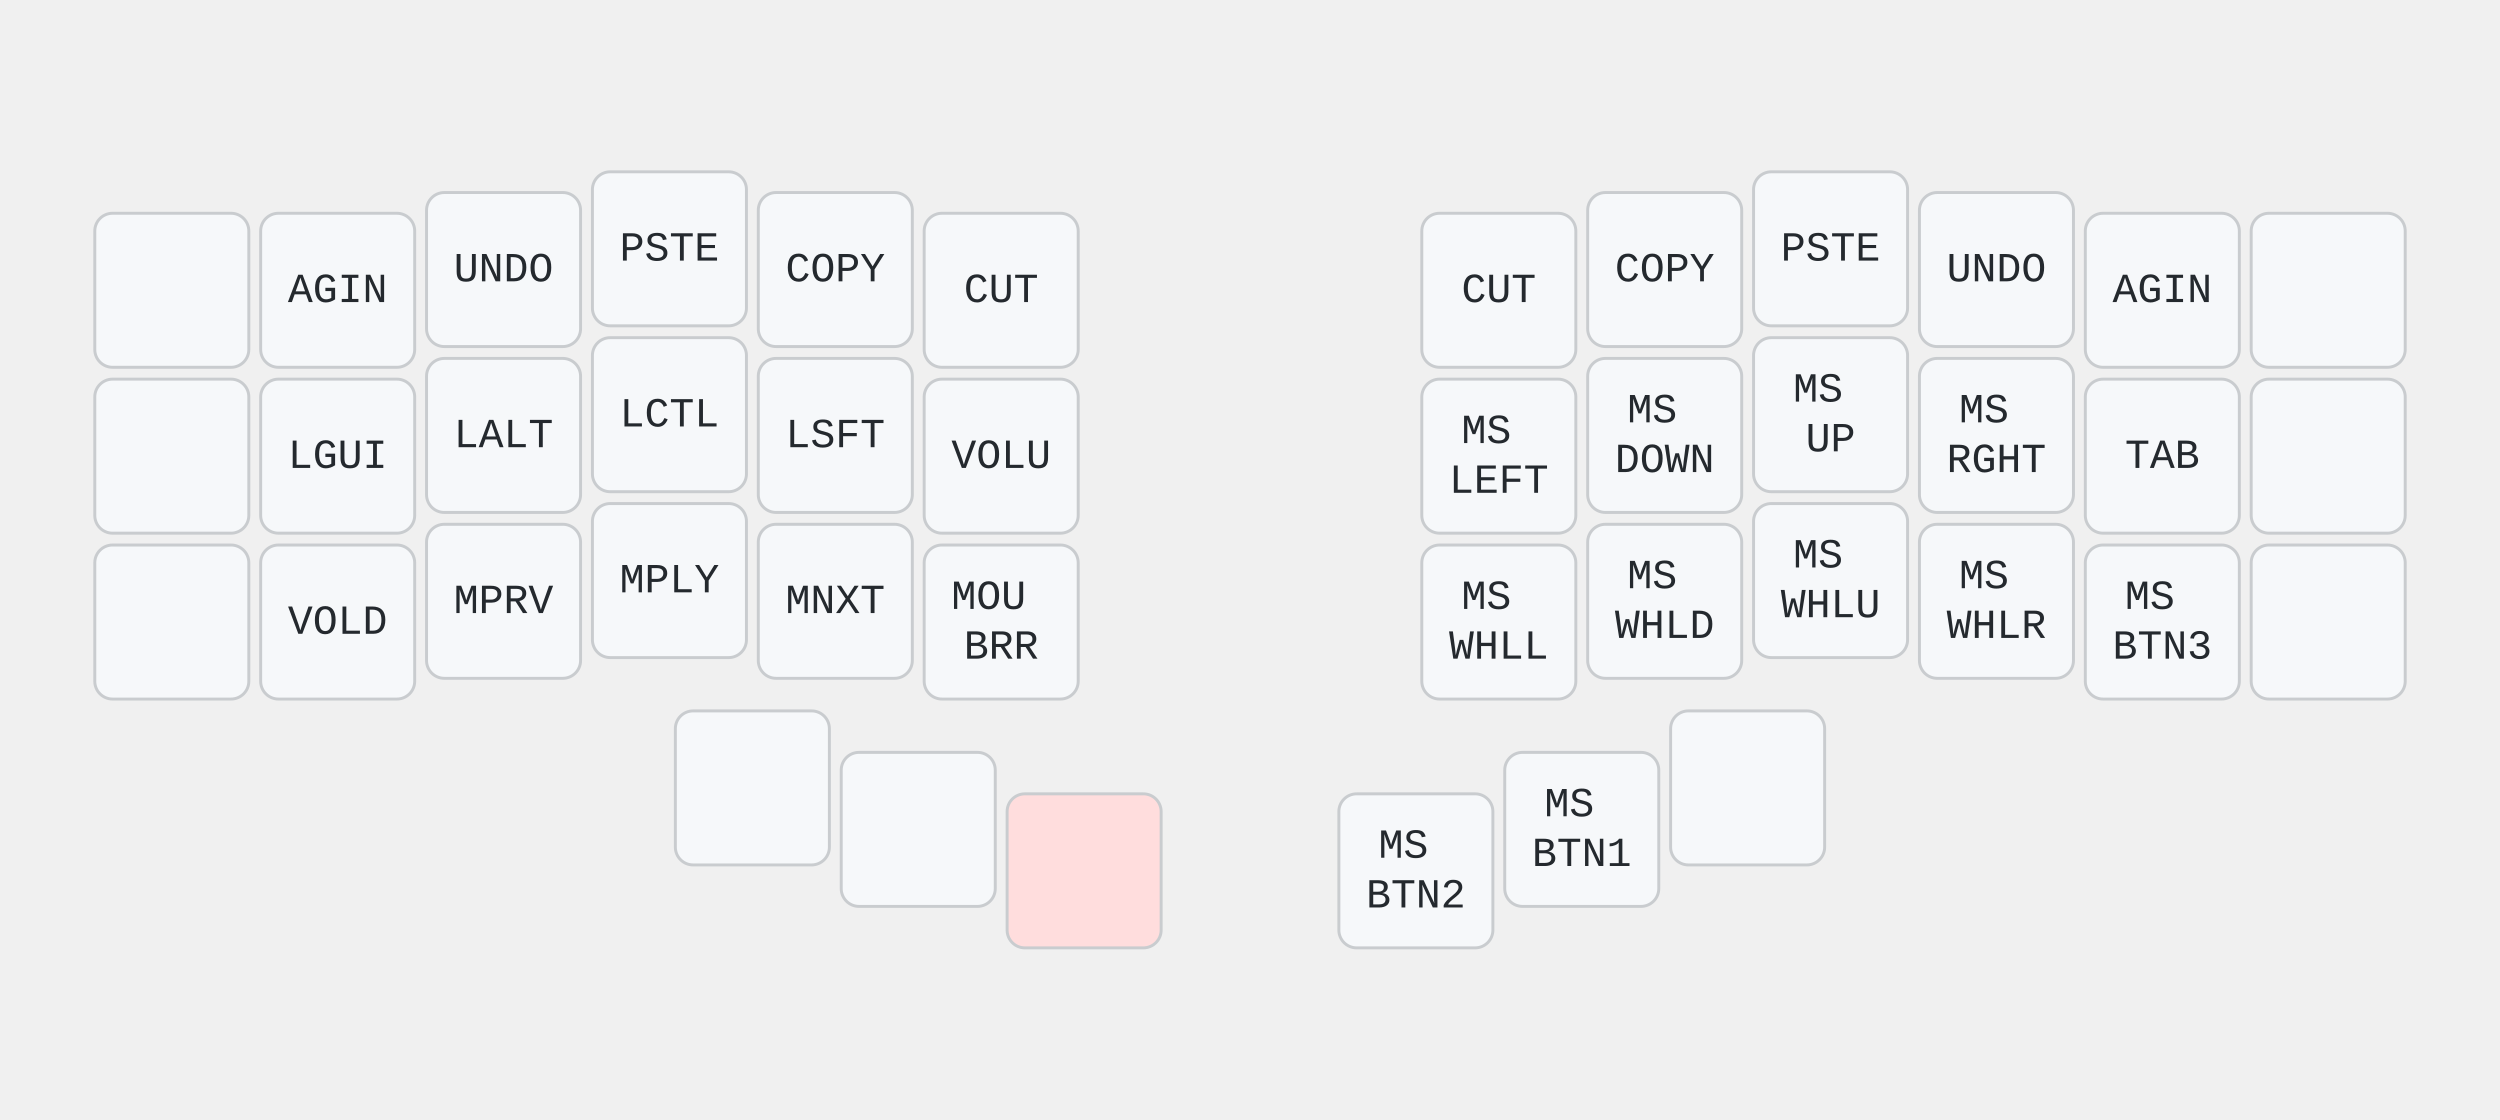
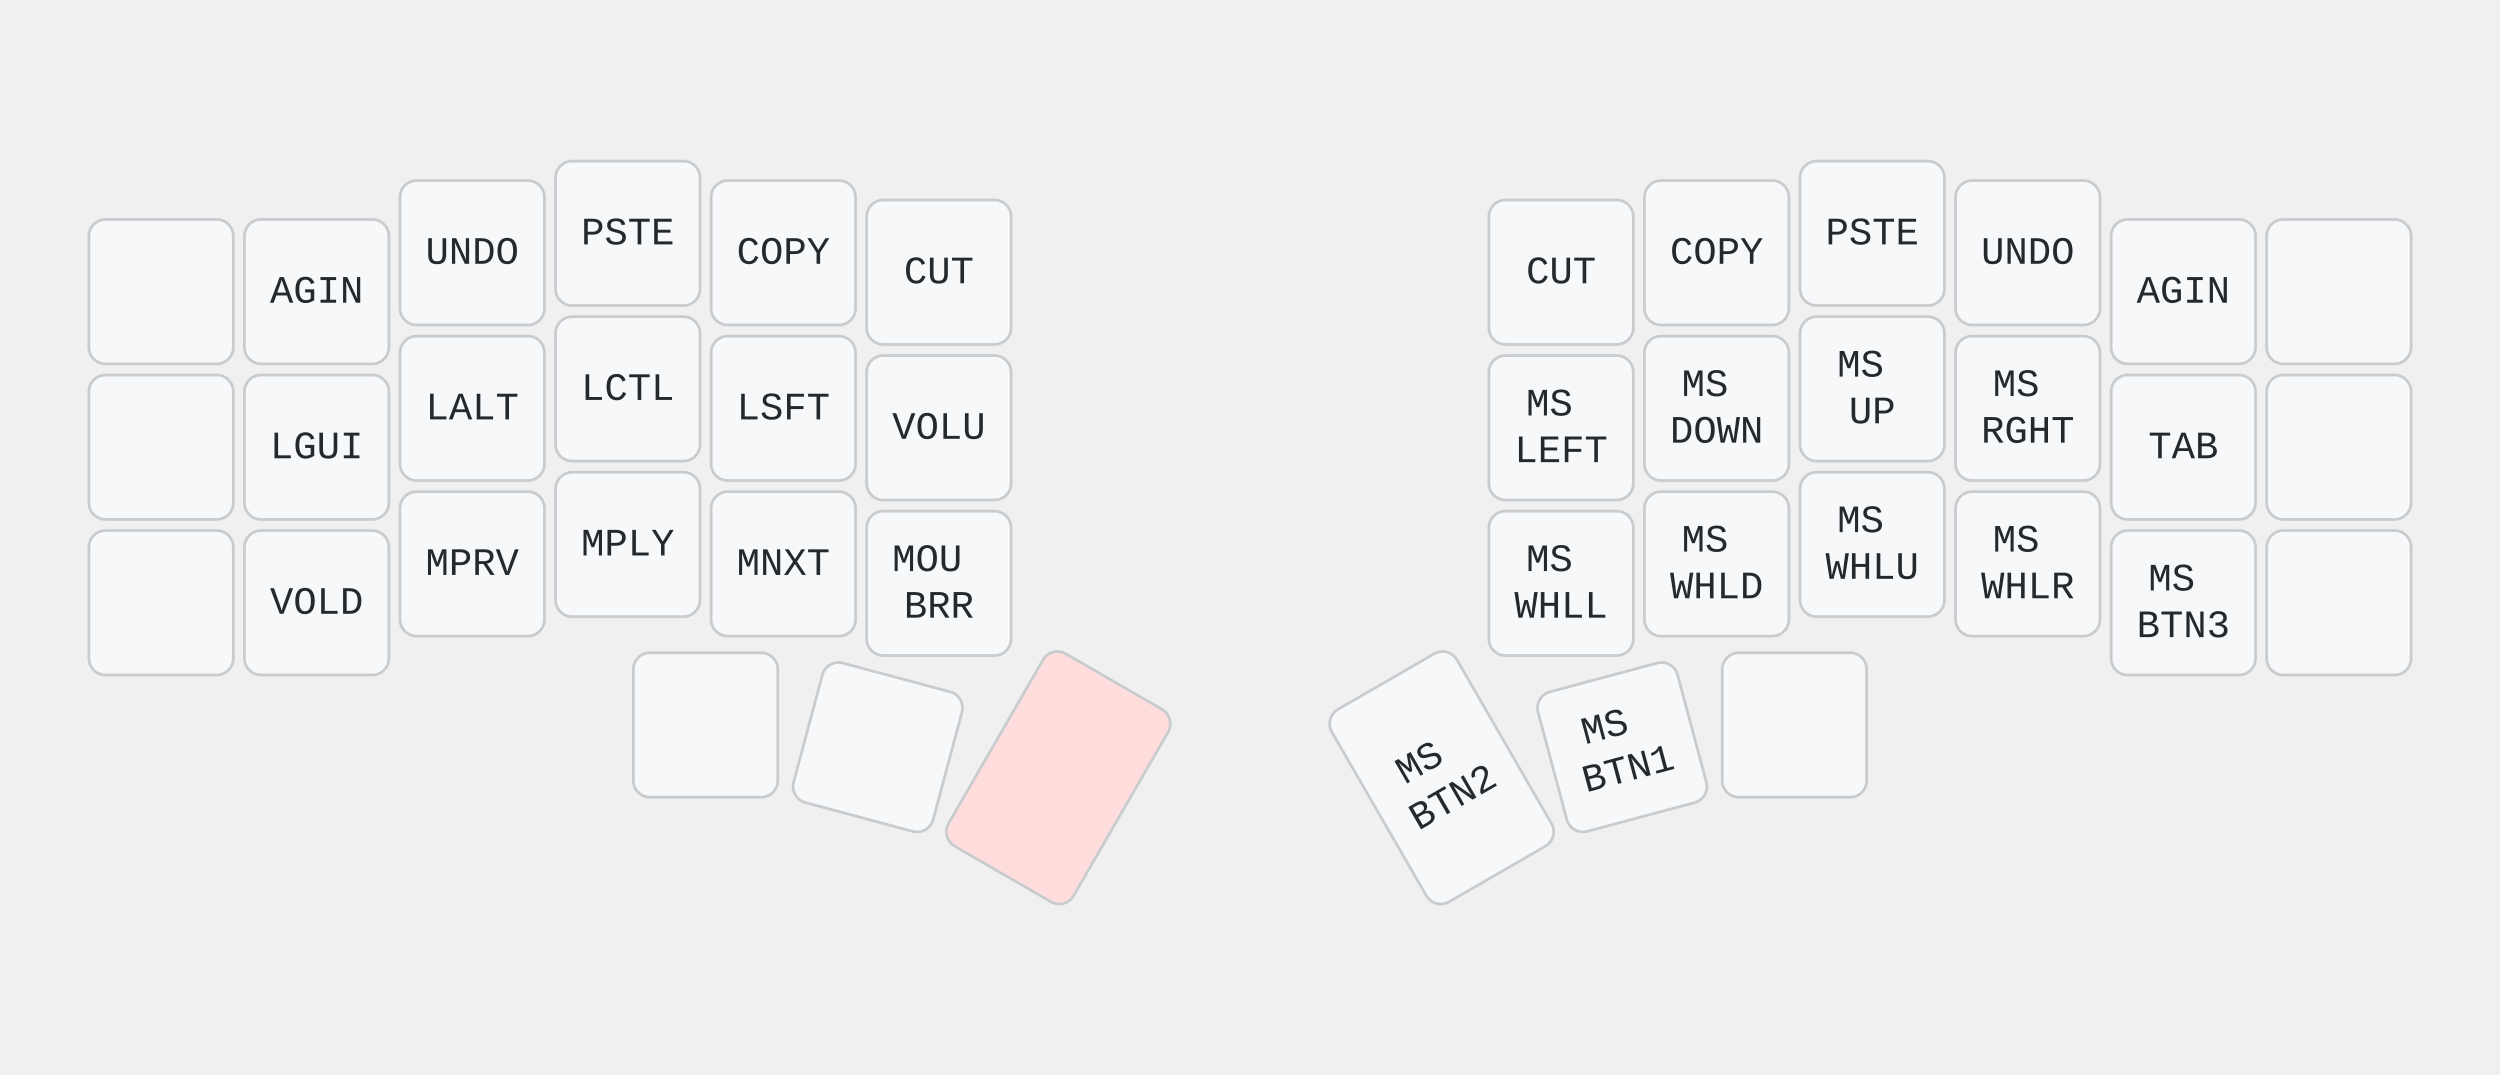
- <svg xmlns="http://www.w3.org/2000/svg" width="844" height="378" viewBox="0 0 844 378" class="keymap">
+ <svg xmlns="http://www.w3.org/2000/svg" width="900" height="387" viewBox="0 0 900 387" class="keymap">
  <style>/* inherit to force styles through use tags */
svg path {
    fill: inherit;
}

/* font and background color specifications */
svg.keymap {
    font-family: SFMono-Regular,Consolas,Liberation Mono,Menlo,monospace;
    font-size: 14px;
    font-kerning: normal;
    text-rendering: optimizeLegibility;
    fill: #24292e;
}

/* default key styling */
rect.key {
    fill: #f6f8fa;
}

rect.key, rect.combo {
    stroke: #c9cccf;
    stroke-width: 1;
}

/* default key side styling, only used is draw_key_sides is set */
rect.side {
    filter: brightness(90%);
}

/* color accent for combo boxes */
rect.combo, rect.combo-separate {
    fill: #cdf;
}

/* color accent for held keys */
rect.held, rect.combo.held {
    fill: #fdd;
}

/* color accent for ghost (optional) keys */
rect.ghost, rect.combo.ghost {
    stroke-dasharray: 4, 4;
    stroke-width: 2;
}

text {
    text-anchor: middle;
    dominant-baseline: middle;
}

/* styling for layer labels */
text.label {
    font-weight: bold;
    text-anchor: start;
    stroke: white;
    stroke-width: 4;
    paint-order: stroke;
}

/* styling for optional footer */
text.footer {
    text-anchor: end;
    dominant-baseline: auto;
    stroke: white;
    stroke-width: 4;
    paint-order: stroke;
}

/* styling for combo tap, and key non-tap label text */
text.combo, text.hold, text.shifted, text.left, text.right {
    font-size: 11px;
}

text.hold {
    text-anchor: middle;
    dominant-baseline: auto;
}

text.shifted {
    text-anchor: middle;
    dominant-baseline: hanging;
}

text.left {
    text-anchor: start;
}

text.right {
    text-anchor: end;
}

text.layer-activator {
    text-decoration: underline;
}

/* styling for hold/shifted label text in combo box */
text.combo.hold, text.combo.shifted, text.combo.left, text.combo.right {
    font-size: 8px;
}

/* lighter symbol for transparent keys */
text.trans {
    fill: #7b7e81;
}

/* styling for combo dendrons */
path.combo {
    stroke-width: 1;
    stroke: gray;
    fill: none;
}

/* Start Tabler Icons Cleanup */
/* cannot use height/width with glyphs */
.icon-tabler &gt; path {
    fill: inherit;
    stroke: inherit;
    stroke-width: 2;
}
/* hide tabler's default box */
.icon-tabler &gt; path[stroke="none"][fill="none"] {
    visibility: hidden;
}
/* End Tabler Icons Cleanup */
</style>
  <g transform="translate(30, 0)" class="layer-MOU">
    <g transform="translate(0, 56)">
-       <g transform="translate(28, 42)" class="key keypos-0">
-         <rect rx="6" ry="6" x="-26" y="-26" width="52" height="52" class="key" />
-       </g>
-       <g transform="translate(84, 42)" class="key keypos-1">
+       <g transform="translate(28, 49)" class="key keypos-0">
+         <rect rx="6" ry="6" x="-26" y="-26" width="52" height="52" class="key" />
+       </g>
+       <g transform="translate(84, 49)" class="key keypos-1">
        <rect rx="6" ry="6" x="-26" y="-26" width="52" height="52" class="key" />
        <text x="0" y="0" class="key tap">AGIN</text>
      </g>
      <g transform="translate(140, 35)" class="key keypos-2">
        <rect rx="6" ry="6" x="-26" y="-26" width="52" height="52" class="key" />
        <text x="0" y="0" class="key tap">UNDO</text>
      </g>
      <g transform="translate(196, 28)" class="key keypos-3">
        <rect rx="6" ry="6" x="-26" y="-26" width="52" height="52" class="key" />
        <text x="0" y="0" class="key tap">PSTE</text>
      </g>
      <g transform="translate(252, 35)" class="key keypos-4">
        <rect rx="6" ry="6" x="-26" y="-26" width="52" height="52" class="key" />
        <text x="0" y="0" class="key tap">COPY</text>
      </g>
      <g transform="translate(308, 42)" class="key keypos-5">
        <rect rx="6" ry="6" x="-26" y="-26" width="52" height="52" class="key" />
        <text x="0" y="0" class="key tap">CUT</text>
      </g>
-       <g transform="translate(476, 42)" class="key keypos-6">
+       <g transform="translate(532, 42)" class="key keypos-6">
        <rect rx="6" ry="6" x="-26" y="-26" width="52" height="52" class="key" />
        <text x="0" y="0" class="key tap">CUT</text>
      </g>
-       <g transform="translate(532, 35)" class="key keypos-7">
+       <g transform="translate(588, 35)" class="key keypos-7">
        <rect rx="6" ry="6" x="-26" y="-26" width="52" height="52" class="key" />
        <text x="0" y="0" class="key tap">COPY</text>
      </g>
-       <g transform="translate(588, 28)" class="key keypos-8">
+       <g transform="translate(644, 28)" class="key keypos-8">
        <rect rx="6" ry="6" x="-26" y="-26" width="52" height="52" class="key" />
        <text x="0" y="0" class="key tap">PSTE</text>
      </g>
-       <g transform="translate(644, 35)" class="key keypos-9">
+       <g transform="translate(700, 35)" class="key keypos-9">
        <rect rx="6" ry="6" x="-26" y="-26" width="52" height="52" class="key" />
        <text x="0" y="0" class="key tap">UNDO</text>
      </g>
-       <g transform="translate(700, 42)" class="key keypos-10">
+       <g transform="translate(756, 49)" class="key keypos-10">
        <rect rx="6" ry="6" x="-26" y="-26" width="52" height="52" class="key" />
        <text x="0" y="0" class="key tap">AGIN</text>
      </g>
-       <g transform="translate(756, 42)" class="key keypos-11">
-         <rect rx="6" ry="6" x="-26" y="-26" width="52" height="52" class="key" />
-       </g>
-       <g transform="translate(28, 98)" class="key keypos-12">
-         <rect rx="6" ry="6" x="-26" y="-26" width="52" height="52" class="key" />
-       </g>
-       <g transform="translate(84, 98)" class="key keypos-13">
+       <g transform="translate(812, 49)" class="key keypos-11">
+         <rect rx="6" ry="6" x="-26" y="-26" width="52" height="52" class="key" />
+       </g>
+       <g transform="translate(28, 105)" class="key keypos-12">
+         <rect rx="6" ry="6" x="-26" y="-26" width="52" height="52" class="key" />
+       </g>
+       <g transform="translate(84, 105)" class="key keypos-13">
        <rect rx="6" ry="6" x="-26" y="-26" width="52" height="52" class="key" />
        <text x="0" y="0" class="key tap">LGUI</text>
      </g>
      <g transform="translate(140, 91)" class="key keypos-14">
        <rect rx="6" ry="6" x="-26" y="-26" width="52" height="52" class="key" />
        <text x="0" y="0" class="key tap">LALT</text>
      </g>
      <g transform="translate(196, 84)" class="key keypos-15">
        <rect rx="6" ry="6" x="-26" y="-26" width="52" height="52" class="key" />
        <text x="0" y="0" class="key tap">LCTL</text>
      </g>
      <g transform="translate(252, 91)" class="key keypos-16">
        <rect rx="6" ry="6" x="-26" y="-26" width="52" height="52" class="key" />
        <text x="0" y="0" class="key tap">LSFT</text>
      </g>
      <g transform="translate(308, 98)" class="key keypos-17">
        <rect rx="6" ry="6" x="-26" y="-26" width="52" height="52" class="key" />
        <text x="0" y="0" class="key tap">VOLU</text>
      </g>
-       <g transform="translate(476, 98)" class="key keypos-18">
+       <g transform="translate(532, 98)" class="key keypos-18">
        <rect rx="6" ry="6" x="-26" y="-26" width="52" height="52" class="key" />
        <text x="0" y="0" class="key tap">
          <tspan x="0" dy="-0.6em">MS</tspan>
          <tspan x="0" dy="1.2em">LEFT</tspan>
        </text>
      </g>
-       <g transform="translate(532, 91)" class="key keypos-19">
+       <g transform="translate(588, 91)" class="key keypos-19">
        <rect rx="6" ry="6" x="-26" y="-26" width="52" height="52" class="key" />
        <text x="0" y="0" class="key tap">
          <tspan x="0" dy="-0.6em">MS</tspan>
          <tspan x="0" dy="1.2em">DOWN</tspan>
        </text>
      </g>
-       <g transform="translate(588, 84)" class="key keypos-20">
+       <g transform="translate(644, 84)" class="key keypos-20">
        <rect rx="6" ry="6" x="-26" y="-26" width="52" height="52" class="key" />
        <text x="0" y="0" class="key tap">
          <tspan x="0" dy="-0.6em">MS</tspan>
          <tspan x="0" dy="1.2em">UP</tspan>
        </text>
      </g>
-       <g transform="translate(644, 91)" class="key keypos-21">
+       <g transform="translate(700, 91)" class="key keypos-21">
        <rect rx="6" ry="6" x="-26" y="-26" width="52" height="52" class="key" />
        <text x="0" y="0" class="key tap">
          <tspan x="0" dy="-0.6em">MS</tspan>
          <tspan x="0" dy="1.2em">RGHT</tspan>
        </text>
      </g>
-       <g transform="translate(700, 98)" class="key keypos-22">
+       <g transform="translate(756, 105)" class="key keypos-22">
        <rect rx="6" ry="6" x="-26" y="-26" width="52" height="52" class="key" />
        <text x="0" y="0" class="key tap">TAB</text>
      </g>
-       <g transform="translate(756, 98)" class="key keypos-23">
-         <rect rx="6" ry="6" x="-26" y="-26" width="52" height="52" class="key" />
-       </g>
-       <g transform="translate(28, 154)" class="key keypos-24">
-         <rect rx="6" ry="6" x="-26" y="-26" width="52" height="52" class="key" />
-       </g>
-       <g transform="translate(84, 154)" class="key keypos-25">
+       <g transform="translate(812, 105)" class="key keypos-23">
+         <rect rx="6" ry="6" x="-26" y="-26" width="52" height="52" class="key" />
+       </g>
+       <g transform="translate(28, 161)" class="key keypos-24">
+         <rect rx="6" ry="6" x="-26" y="-26" width="52" height="52" class="key" />
+       </g>
+       <g transform="translate(84, 161)" class="key keypos-25">
        <rect rx="6" ry="6" x="-26" y="-26" width="52" height="52" class="key" />
        <text x="0" y="0" class="key tap">VOLD</text>
      </g>
      <g transform="translate(140, 147)" class="key keypos-26">
        <rect rx="6" ry="6" x="-26" y="-26" width="52" height="52" class="key" />
        <text x="0" y="0" class="key tap">MPRV</text>
      </g>
      <g transform="translate(196, 140)" class="key keypos-27">
        <rect rx="6" ry="6" x="-26" y="-26" width="52" height="52" class="key" />
        <text x="0" y="0" class="key tap">MPLY</text>
      </g>
      <g transform="translate(252, 147)" class="key keypos-28">
        <rect rx="6" ry="6" x="-26" y="-26" width="52" height="52" class="key" />
        <text x="0" y="0" class="key tap">MNXT</text>
      </g>
      <g transform="translate(308, 154)" class="key keypos-29">
        <rect rx="6" ry="6" x="-26" y="-26" width="52" height="52" class="key" />
        <text x="0" y="0" class="key tap">
          <tspan x="0" dy="-0.6em">MOU</tspan>
          <tspan x="0" dy="1.2em">BRR</tspan>
        </text>
      </g>
-       <g transform="translate(476, 154)" class="key keypos-30">
+       <g transform="translate(532, 154)" class="key keypos-30">
        <rect rx="6" ry="6" x="-26" y="-26" width="52" height="52" class="key" />
        <text x="0" y="0" class="key tap">
          <tspan x="0" dy="-0.6em">MS</tspan>
          <tspan x="0" dy="1.2em">WHLL</tspan>
        </text>
      </g>
-       <g transform="translate(532, 147)" class="key keypos-31">
+       <g transform="translate(588, 147)" class="key keypos-31">
        <rect rx="6" ry="6" x="-26" y="-26" width="52" height="52" class="key" />
        <text x="0" y="0" class="key tap">
          <tspan x="0" dy="-0.6em">MS</tspan>
          <tspan x="0" dy="1.2em">WHLD</tspan>
        </text>
      </g>
-       <g transform="translate(588, 140)" class="key keypos-32">
+       <g transform="translate(644, 140)" class="key keypos-32">
        <rect rx="6" ry="6" x="-26" y="-26" width="52" height="52" class="key" />
        <text x="0" y="0" class="key tap">
          <tspan x="0" dy="-0.6em">MS</tspan>
          <tspan x="0" dy="1.2em">WHLU</tspan>
        </text>
      </g>
-       <g transform="translate(644, 147)" class="key keypos-33">
+       <g transform="translate(700, 147)" class="key keypos-33">
        <rect rx="6" ry="6" x="-26" y="-26" width="52" height="52" class="key" />
        <text x="0" y="0" class="key tap">
          <tspan x="0" dy="-0.6em">MS</tspan>
          <tspan x="0" dy="1.2em">WHLR</tspan>
        </text>
      </g>
-       <g transform="translate(700, 154)" class="key keypos-34">
+       <g transform="translate(756, 161)" class="key keypos-34">
        <rect rx="6" ry="6" x="-26" y="-26" width="52" height="52" class="key" />
        <text x="0" y="0" class="key tap">
          <tspan x="0" dy="-0.6em">MS</tspan>
          <tspan x="0" dy="1.2em">BTN3</tspan>
        </text>
      </g>
-       <g transform="translate(756, 154)" class="key keypos-35">
-         <rect rx="6" ry="6" x="-26" y="-26" width="52" height="52" class="key" />
-       </g>
-       <g transform="translate(224, 210)" class="key keypos-36">
-         <rect rx="6" ry="6" x="-26" y="-26" width="52" height="52" class="key" />
-       </g>
-       <g transform="translate(280, 224)" class="key keypos-37">
-         <rect rx="6" ry="6" x="-26" y="-26" width="52" height="52" class="key" />
-       </g>
-       <g transform="translate(336, 238)" class="key held keypos-38">
-         <rect rx="6" ry="6" x="-26" y="-26" width="52" height="52" class="key held" />
-       </g>
-       <g transform="translate(448, 238)" class="key keypos-39">
-         <rect rx="6" ry="6" x="-26" y="-26" width="52" height="52" class="key" />
+       <g transform="translate(812, 161)" class="key keypos-35">
+         <rect rx="6" ry="6" x="-26" y="-26" width="52" height="52" class="key" />
+       </g>
+       <g transform="translate(224, 205)" class="key keypos-36">
+         <rect rx="6" ry="6" x="-26" y="-26" width="52" height="52" class="key" />
+       </g>
+       <g transform="translate(286, 213) rotate(15.0)" class="key keypos-37">
+         <rect rx="6" ry="6" x="-26" y="-26" width="52" height="52" class="key" />
+       </g>
+       <g transform="translate(351, 224) rotate(30.0)" class="key held keypos-38">
+         <rect rx="6" ry="6" x="-26" y="-40" width="52" height="80" class="key held" />
+       </g>
+       <g transform="translate(489, 224) rotate(-30.0)" class="key keypos-39">
+         <rect rx="6" ry="6" x="-26" y="-40" width="52" height="80" class="key" />
        <text x="0" y="0" class="key tap">
          <tspan x="0" dy="-0.6em">MS</tspan>
          <tspan x="0" dy="1.2em">BTN2</tspan>
        </text>
      </g>
-       <g transform="translate(504, 224)" class="key keypos-40">
+       <g transform="translate(554, 213) rotate(-15.0)" class="key keypos-40">
        <rect rx="6" ry="6" x="-26" y="-26" width="52" height="52" class="key" />
        <text x="0" y="0" class="key tap">
          <tspan x="0" dy="-0.6em">MS</tspan>
          <tspan x="0" dy="1.2em">BTN1</tspan>
        </text>
      </g>
-       <g transform="translate(560, 210)" class="key keypos-41">
+       <g transform="translate(616, 205)" class="key keypos-41">
        <rect rx="6" ry="6" x="-26" y="-26" width="52" height="52" class="key" />
      </g>
    </g>
  </g>
</svg>
